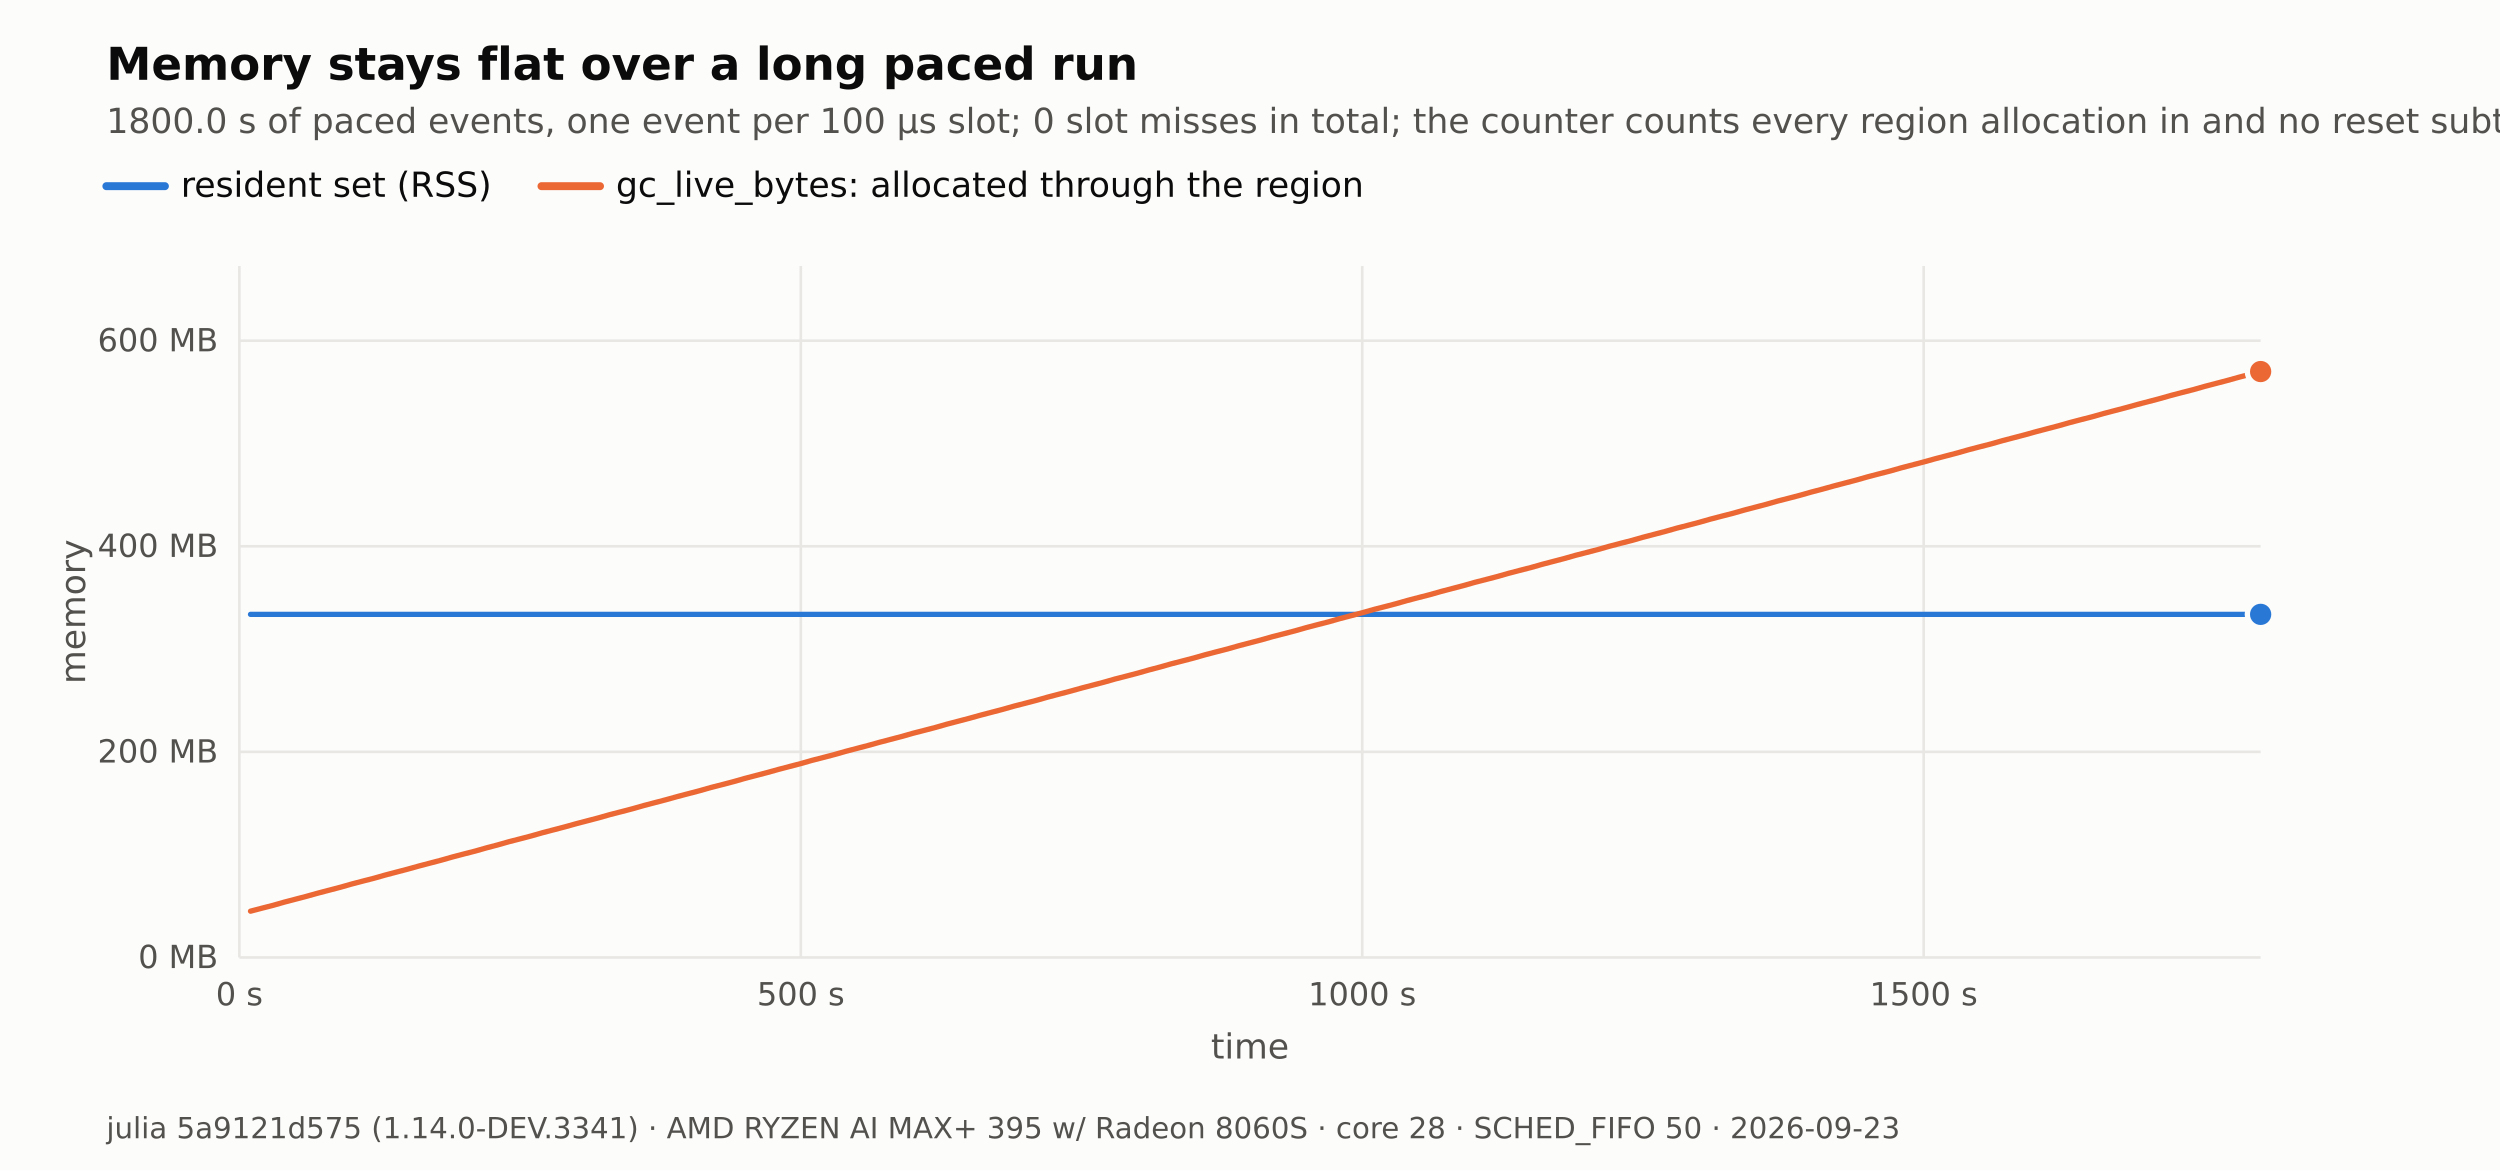
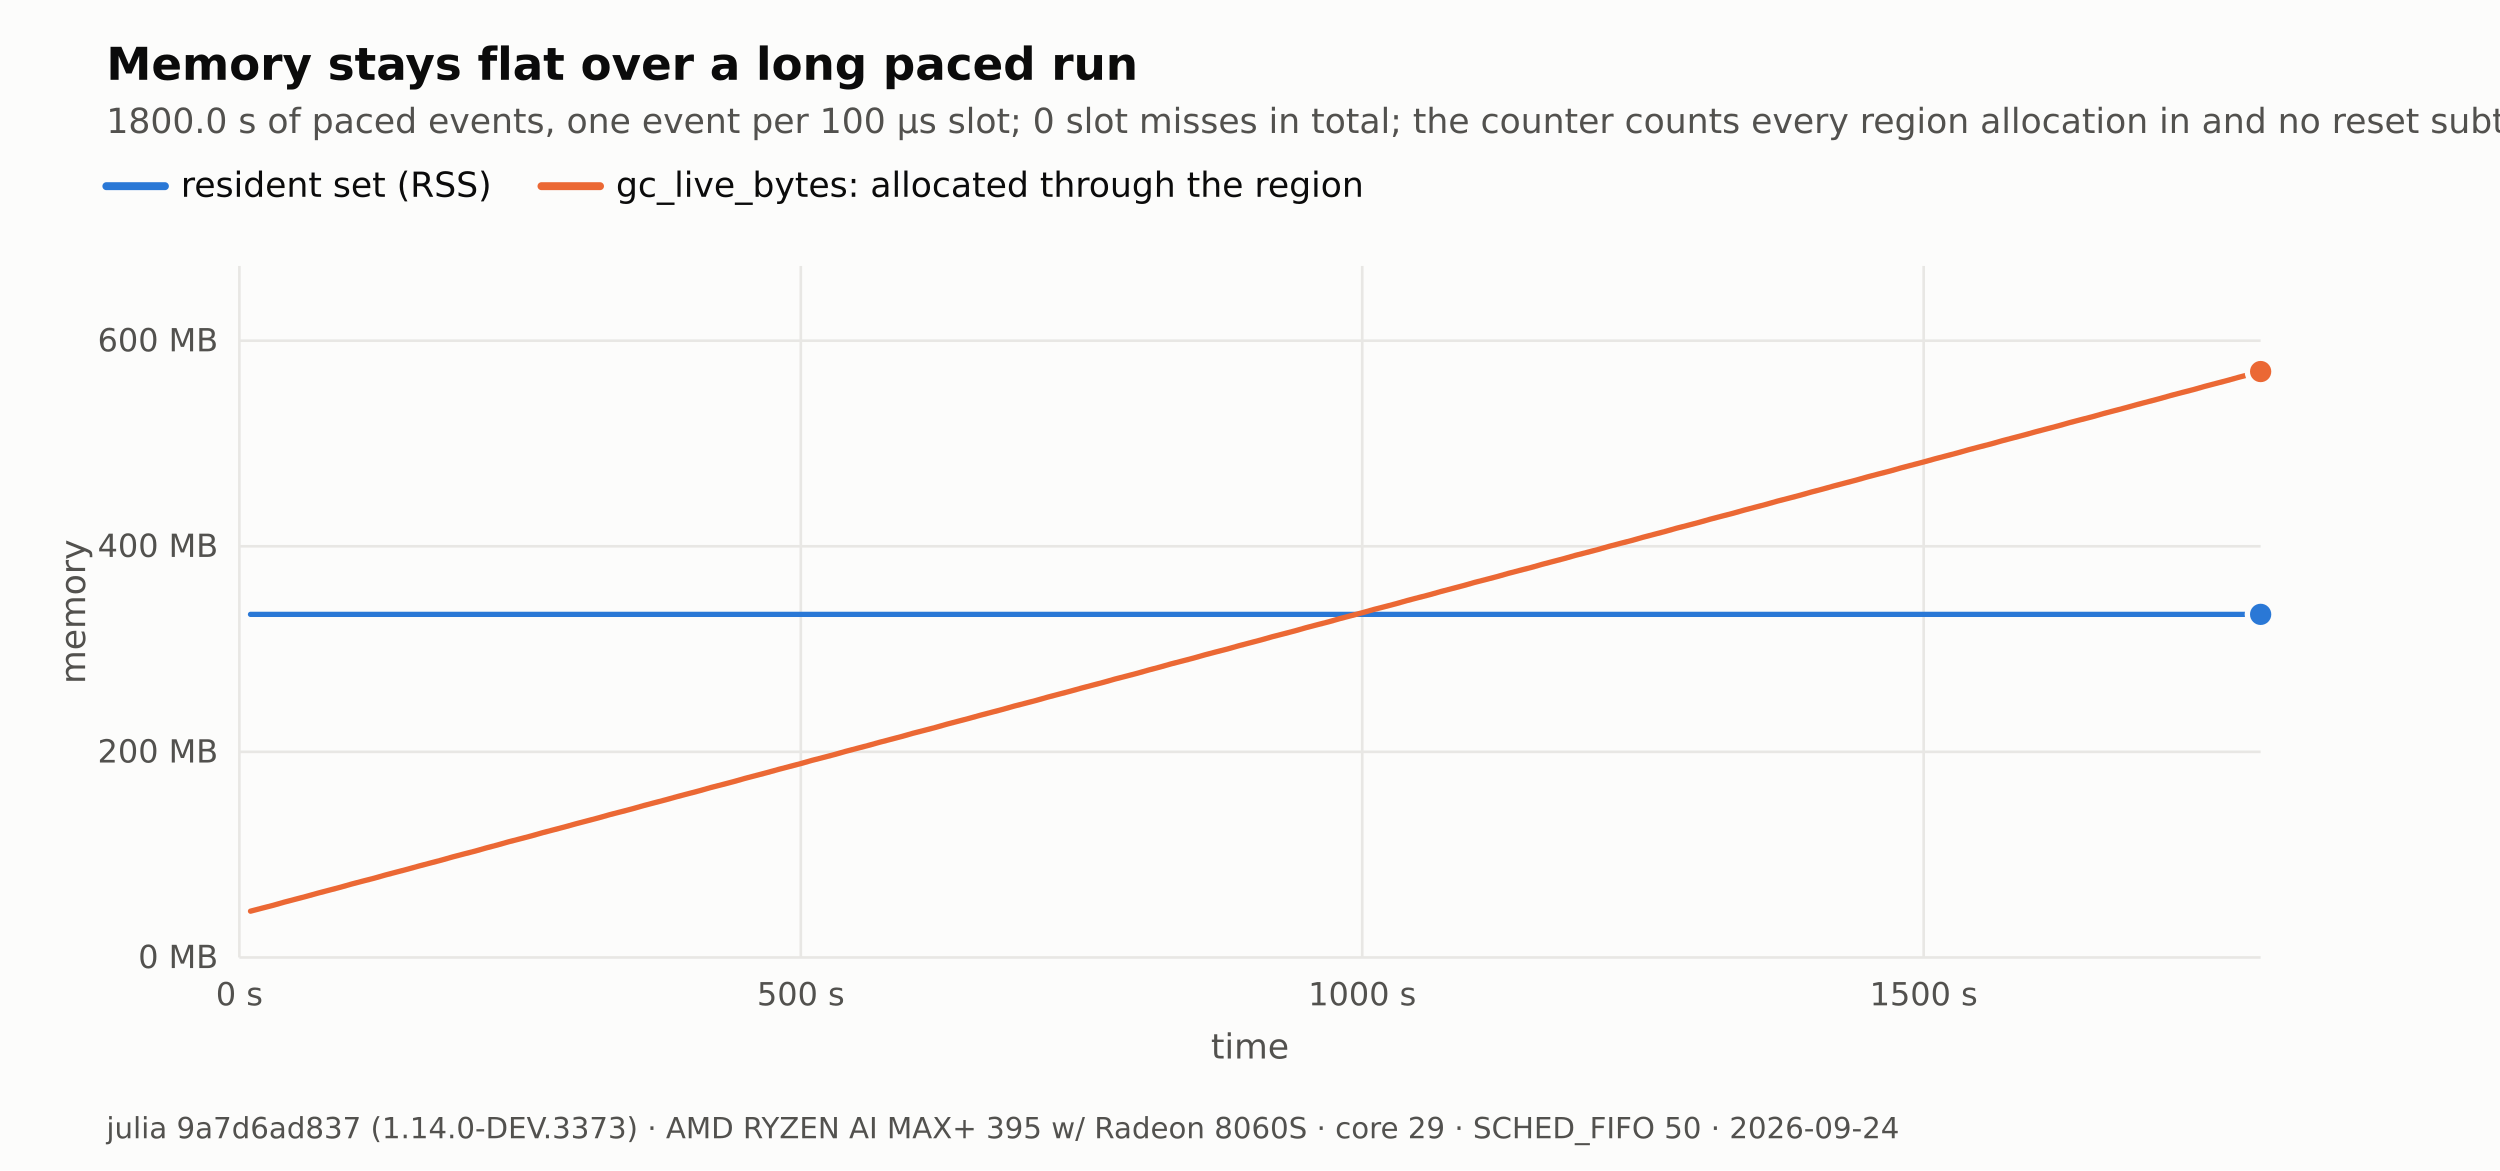
<svg xmlns="http://www.w3.org/2000/svg" viewBox="0 0 940 440" font-size="13">
  <rect width="940" height="440" fill="#fcfcfb" />
  <text x="40.0" y="30.0" font-family="DejaVu Sans, sans-serif" font-size="17" fill="#0b0b0b" text-anchor="start" font-weight="bold">Memory stays flat over a long paced run</text>
  <text x="40.0" y="50.0" font-family="DejaVu Sans, sans-serif" font-size="13" fill="#52514e" text-anchor="start">1800.0 s of paced events, one event per 100 µs slot; 0 slot misses in total; the counter counts every region allocation in and no reset subtracts it</text>
  <line x1="40" y1="70" x2="62" y2="70" stroke="#2a78d6" stroke-width="3" stroke-linecap="round" />
  <text x="68.0" y="74.0" font-family="DejaVu Sans, sans-serif" font-size="13" fill="#0b0b0b" text-anchor="start">resident set (RSS)</text>
  <line x1="203.6" y1="70" x2="225.6" y2="70" stroke="#eb6834" stroke-width="3" stroke-linecap="round" />
  <text x="231.6" y="74.0" font-family="DejaVu Sans, sans-serif" font-size="13" fill="#0b0b0b" text-anchor="start">gc_live_bytes: allocated through the region</text>
  <line x1="90.0" y1="100" x2="90.0" y2="360" stroke="#e8e7e4" stroke-width="1" />
  <text x="90.0" y="378.0" font-family="DejaVu Sans, sans-serif" font-size="12" fill="#52514e" text-anchor="middle">0 s</text>
  <line x1="301.1" y1="100" x2="301.1" y2="360" stroke="#e8e7e4" stroke-width="1" />
  <text x="301.1" y="378.0" font-family="DejaVu Sans, sans-serif" font-size="12" fill="#52514e" text-anchor="middle">500 s</text>
  <line x1="512.2" y1="100" x2="512.2" y2="360" stroke="#e8e7e4" stroke-width="1" />
  <text x="512.2" y="378.0" font-family="DejaVu Sans, sans-serif" font-size="12" fill="#52514e" text-anchor="middle">1000 s</text>
  <line x1="723.3" y1="100" x2="723.3" y2="360" stroke="#e8e7e4" stroke-width="1" />
  <text x="723.3" y="378.0" font-family="DejaVu Sans, sans-serif" font-size="12" fill="#52514e" text-anchor="middle">1500 s</text>
  <line x1="90" y1="360.0" x2="850" y2="360.0" stroke="#e8e7e4" stroke-width="1" />
  <text x="82.0" y="364.0" font-family="DejaVu Sans, sans-serif" font-size="12" fill="#52514e" text-anchor="end">0 MB</text>
  <line x1="90" y1="282.7" x2="850" y2="282.7" stroke="#e8e7e4" stroke-width="1" />
  <text x="82.0" y="286.7" font-family="DejaVu Sans, sans-serif" font-size="12" fill="#52514e" text-anchor="end">200 MB</text>
  <line x1="90" y1="205.4" x2="850" y2="205.4" stroke="#e8e7e4" stroke-width="1" />
  <text x="82.0" y="209.4" font-family="DejaVu Sans, sans-serif" font-size="12" fill="#52514e" text-anchor="end">400 MB</text>
  <line x1="90" y1="128.1" x2="850" y2="128.1" stroke="#e8e7e4" stroke-width="1" />
  <text x="82.0" y="132.1" font-family="DejaVu Sans, sans-serif" font-size="12" fill="#52514e" text-anchor="end">600 MB</text>
  <path d="M94.2,231.0 L98.4,231.0 L102.7,231.0 L106.9,231.0 L111.1,231.0 L115.3,231.0 L119.6,231.0 L123.8,231.0 L128.0,231.0 L132.2,231.0 L136.4,231.0 L140.7,231.0 L144.9,231.0 L149.1,231.0 L153.3,231.0 L157.6,231.0 L161.8,231.0 L166.0,231.0 L170.2,231.0 L174.4,231.0 L178.7,231.0 L182.9,231.0 L187.1,231.0 L191.3,231.0 L195.6,231.0 L199.8,231.0 L204.0,231.0 L208.2,231.0 L212.4,231.0 L216.7,231.0 L220.9,231.0 L225.1,231.0 L229.3,231.0 L233.6,231.0 L237.8,231.0 L242.0,231.0 L246.2,231.0 L250.4,231.0 L254.7,231.0 L258.9,231.0 L263.1,231.0 L267.3,231.0 L271.6,231.0 L275.8,231.0 L280.0,231.0 L284.2,231.0 L288.4,231.0 L292.7,231.0 L296.9,231.0 L301.1,231.0 L305.3,231.0 L309.6,231.0 L313.8,231.0 L318.0,231.0 L322.2,231.0 L326.4,231.0 L330.7,231.0 L334.9,231.0 L339.1,231.0 L343.3,231.0 L347.6,231.0 L351.8,231.0 L356.0,231.0 L360.2,231.0 L364.4,231.0 L368.7,231.0 L372.9,231.0 L377.1,231.0 L381.3,231.0 L385.6,231.0 L389.8,231.0 L394.0,231.0 L398.2,231.0 L402.4,231.0 L406.7,231.0 L410.9,231.0 L415.1,231.0 L419.3,231.0 L423.6,231.0 L427.8,231.0 L432.0,231.0 L436.2,231.0 L440.4,231.0 L444.7,231.0 L448.9,231.0 L453.1,231.0 L457.3,231.0 L461.6,231.0 L465.8,231.0 L470.0,231.0 L474.2,231.0 L478.4,231.0 L482.7,231.0 L486.9,231.0 L491.1,231.0 L495.3,231.0 L499.6,231.0 L503.8,231.0 L508.0,231.0 L512.2,231.0 L516.4,231.0 L520.7,231.0 L524.9,231.0 L529.1,231.0 L533.3,231.0 L537.6,231.0 L541.8,231.0 L546.0,231.0 L550.2,231.0 L554.4,231.0 L558.7,231.0 L562.9,231.0 L567.1,231.0 L571.3,231.0 L575.6,231.0 L579.8,231.0 L584.0,231.0 L588.2,231.0 L592.4,231.0 L596.7,231.0 L600.9,231.0 L605.1,231.0 L609.3,231.0 L613.6,231.0 L617.8,231.0 L622.0,231.0 L626.2,231.0 L630.4,231.0 L634.7,231.0 L638.9,231.0 L643.1,231.0 L647.3,231.0 L651.6,231.0 L655.8,231.0 L660.0,231.0 L664.2,231.0 L668.4,231.0 L672.7,231.0 L676.9,231.0 L681.1,231.0 L685.3,231.0 L689.6,231.0 L693.8,231.0 L698.0,231.0 L702.2,231.0 L706.4,231.0 L710.7,231.0 L714.9,231.0 L719.1,231.0 L723.3,231.0 L727.6,231.0 L731.8,231.0 L736.0,231.0 L740.2,231.0 L744.4,231.0 L748.7,231.0 L752.9,231.0 L757.1,231.0 L761.3,231.0 L765.6,231.0 L769.8,231.0 L774.0,231.0 L778.2,231.0 L782.4,231.0 L786.7,231.0 L790.9,231.0 L795.1,231.0 L799.3,231.0 L803.6,231.0 L807.8,231.0 L812.0,231.0 L816.2,231.0 L820.4,231.0 L824.7,231.0 L828.9,231.0 L833.1,231.0 L837.3,231.0 L841.6,231.0 L845.8,231.0 L850.0,231.0" fill="none" stroke="#2a78d6" stroke-width="2" stroke-linejoin="round" stroke-linecap="round" />
  <circle cx="850.0" cy="231.0" r="5" fill="#2a78d6" stroke="#fcfcfb" stroke-width="2" />
  <path d="M94.2,342.6 L98.4,341.5 L102.7,340.4 L106.9,339.2 L111.1,338.1 L115.3,337.0 L119.6,335.8 L123.8,334.7 L128.0,333.6 L132.2,332.4 L136.4,331.3 L140.7,330.2 L144.9,329.0 L149.1,327.9 L153.3,326.8 L157.6,325.6 L161.8,324.5 L166.0,323.4 L170.2,322.2 L174.4,321.1 L178.7,320.0 L182.9,318.8 L187.1,317.7 L191.3,316.5 L195.6,315.4 L199.8,314.3 L204.0,313.1 L208.2,312.0 L212.4,310.9 L216.7,309.7 L220.9,308.6 L225.1,307.5 L229.3,306.3 L233.6,305.2 L237.8,304.1 L242.0,302.9 L246.2,301.8 L250.4,300.7 L254.7,299.5 L258.9,298.4 L263.1,297.3 L267.3,296.1 L271.6,295.0 L275.8,293.9 L280.0,292.7 L284.2,291.6 L288.4,290.5 L292.7,289.3 L296.9,288.2 L301.1,287.1 L305.3,285.9 L309.6,284.8 L313.8,283.7 L318.0,282.5 L322.2,281.4 L326.4,280.3 L330.7,279.1 L334.9,278.0 L339.1,276.9 L343.3,275.7 L347.6,274.6 L351.8,273.5 L356.0,272.3 L360.2,271.2 L364.4,270.1 L368.7,268.9 L372.9,267.8 L377.1,266.7 L381.3,265.5 L385.6,264.4 L389.8,263.3 L394.0,262.1 L398.2,261.0 L402.4,259.9 L406.7,258.7 L410.9,257.6 L415.1,256.5 L419.3,255.3 L423.6,254.2 L427.8,253.1 L432.0,251.9 L436.2,250.8 L440.4,249.6 L444.7,248.5 L448.9,247.4 L453.1,246.2 L457.3,245.1 L461.6,244.0 L465.8,242.8 L470.0,241.7 L474.2,240.6 L478.4,239.4 L482.7,238.3 L486.9,237.2 L491.1,236.0 L495.3,234.9 L499.6,233.8 L503.8,232.6 L508.0,231.5 L512.2,230.4 L516.4,229.2 L520.7,228.1 L524.9,227.0 L529.1,225.8 L533.3,224.7 L537.6,223.6 L541.8,222.4 L546.0,221.3 L550.2,220.2 L554.4,219.0 L558.7,217.9 L562.9,216.8 L567.1,215.6 L571.3,214.5 L575.6,213.4 L579.8,212.2 L584.0,211.1 L588.2,210.0 L592.4,208.8 L596.7,207.7 L600.9,206.6 L605.1,205.4 L609.3,204.3 L613.6,203.2 L617.8,202.0 L622.0,200.9 L626.2,199.8 L630.4,198.6 L634.7,197.5 L638.9,196.4 L643.1,195.2 L647.3,194.1 L651.6,193.0 L655.8,191.8 L660.0,190.7 L664.2,189.6 L668.4,188.4 L672.7,187.3 L676.9,186.2 L681.1,185.0 L685.3,183.9 L689.6,182.7 L693.8,181.6 L698.0,180.5 L702.2,179.3 L706.4,178.2 L710.7,177.1 L714.9,175.9 L719.1,174.8 L723.3,173.7 L727.6,172.5 L731.8,171.4 L736.0,170.3 L740.2,169.1 L744.4,168.0 L748.7,166.9 L752.9,165.7 L757.1,164.6 L761.3,163.5 L765.6,162.3 L769.8,161.2 L774.0,160.1 L778.2,158.9 L782.4,157.8 L786.7,156.7 L790.9,155.5 L795.1,154.4 L799.3,153.3 L803.6,152.1 L807.8,151.0 L812.0,149.9 L816.2,148.7 L820.4,147.6 L824.7,146.5 L828.9,145.3 L833.1,144.2 L837.3,143.1 L841.6,141.9 L845.8,140.8 L850.0,139.7" fill="none" stroke="#eb6834" stroke-width="2" stroke-linejoin="round" stroke-linecap="round" />
  <circle cx="850.0" cy="139.7" r="5" fill="#eb6834" stroke="#fcfcfb" stroke-width="2" />
  <text x="470.0" y="398.0" font-family="DejaVu Sans, sans-serif" font-size="13" fill="#52514e" text-anchor="middle">time</text>
  <text x="32.0" y="230.0" font-family="DejaVu Sans, sans-serif" font-size="13" fill="#52514e" text-anchor="middle" transform="rotate(-90 32 230.0)">memory</text>
-   <text x="40.0" y="428.0" font-family="DejaVu Sans, sans-serif" font-size="11" fill="#52514e" text-anchor="start">julia 5a9121d575 (1.14.0-DEV.3341) · AMD RYZEN AI MAX+ 395 w/ Radeon 8060S · core 28 · SCHED_FIFO 50 · 2026-09-23</text>
+   <text x="40.0" y="428.0" font-family="DejaVu Sans, sans-serif" font-size="11" fill="#52514e" text-anchor="start">julia 9a7d6ad837 (1.14.0-DEV.3373) · AMD RYZEN AI MAX+ 395 w/ Radeon 8060S · core 29 · SCHED_FIFO 50 · 2026-09-24</text>
</svg>
